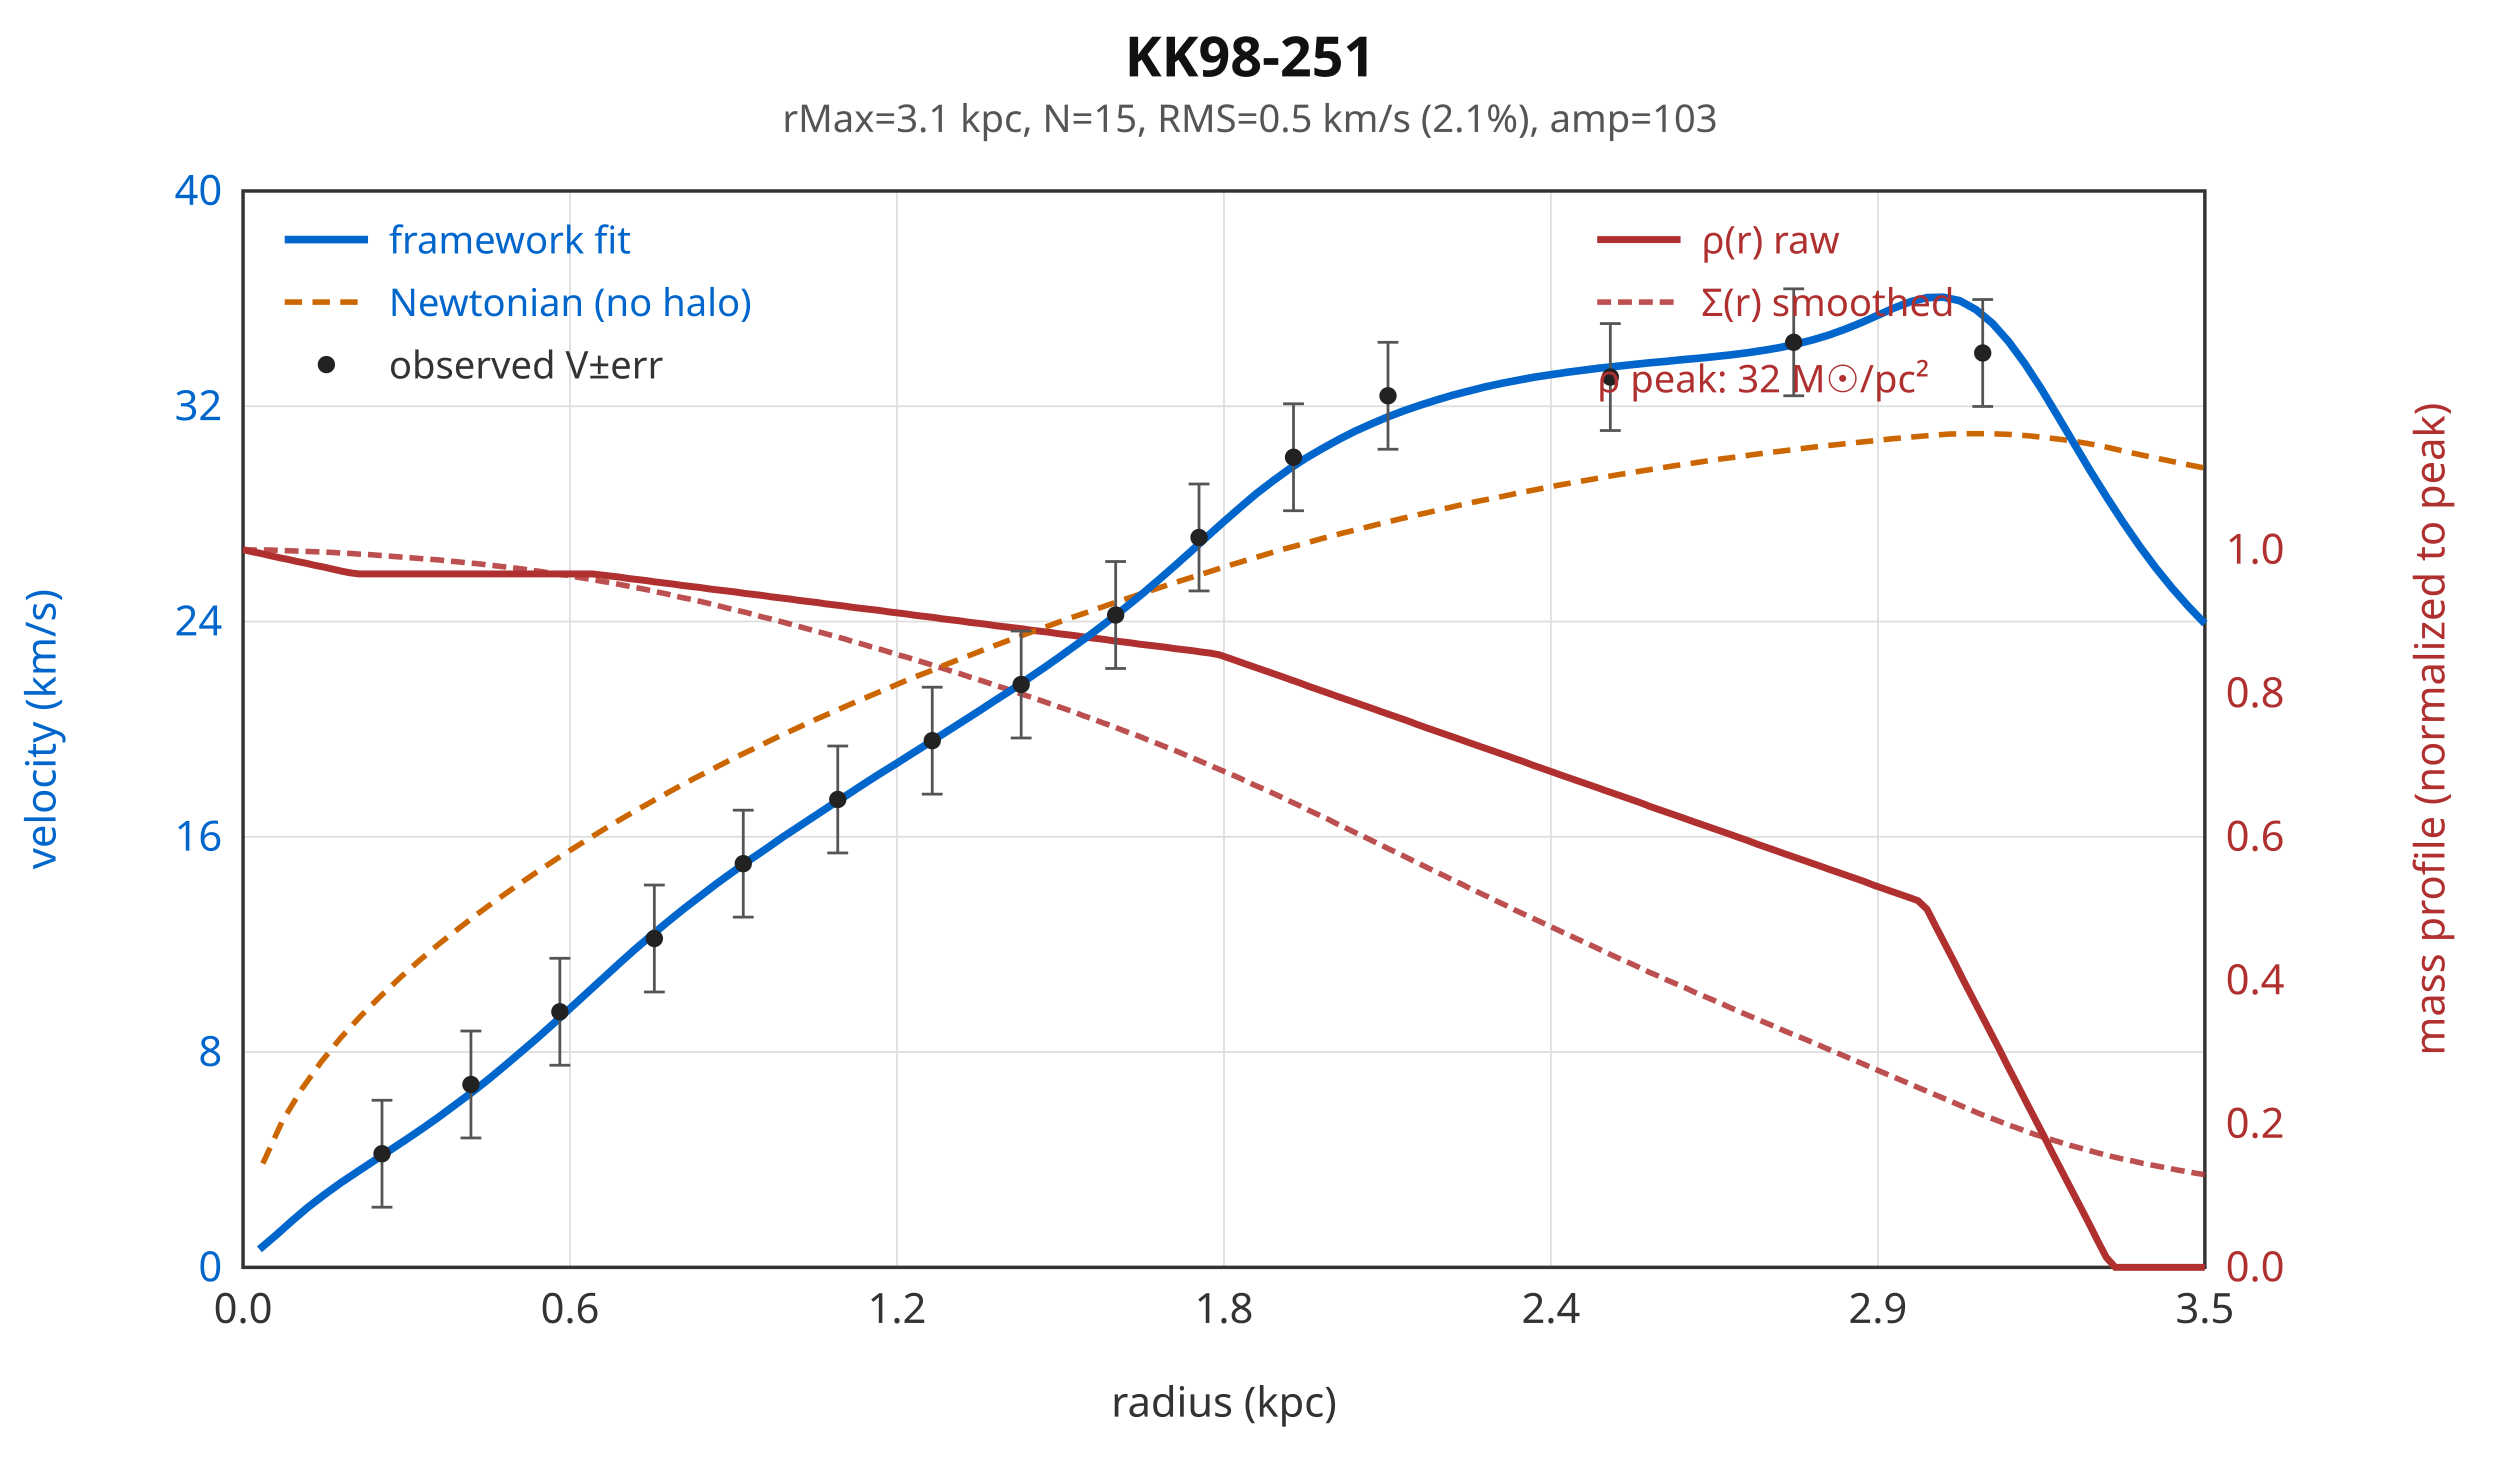
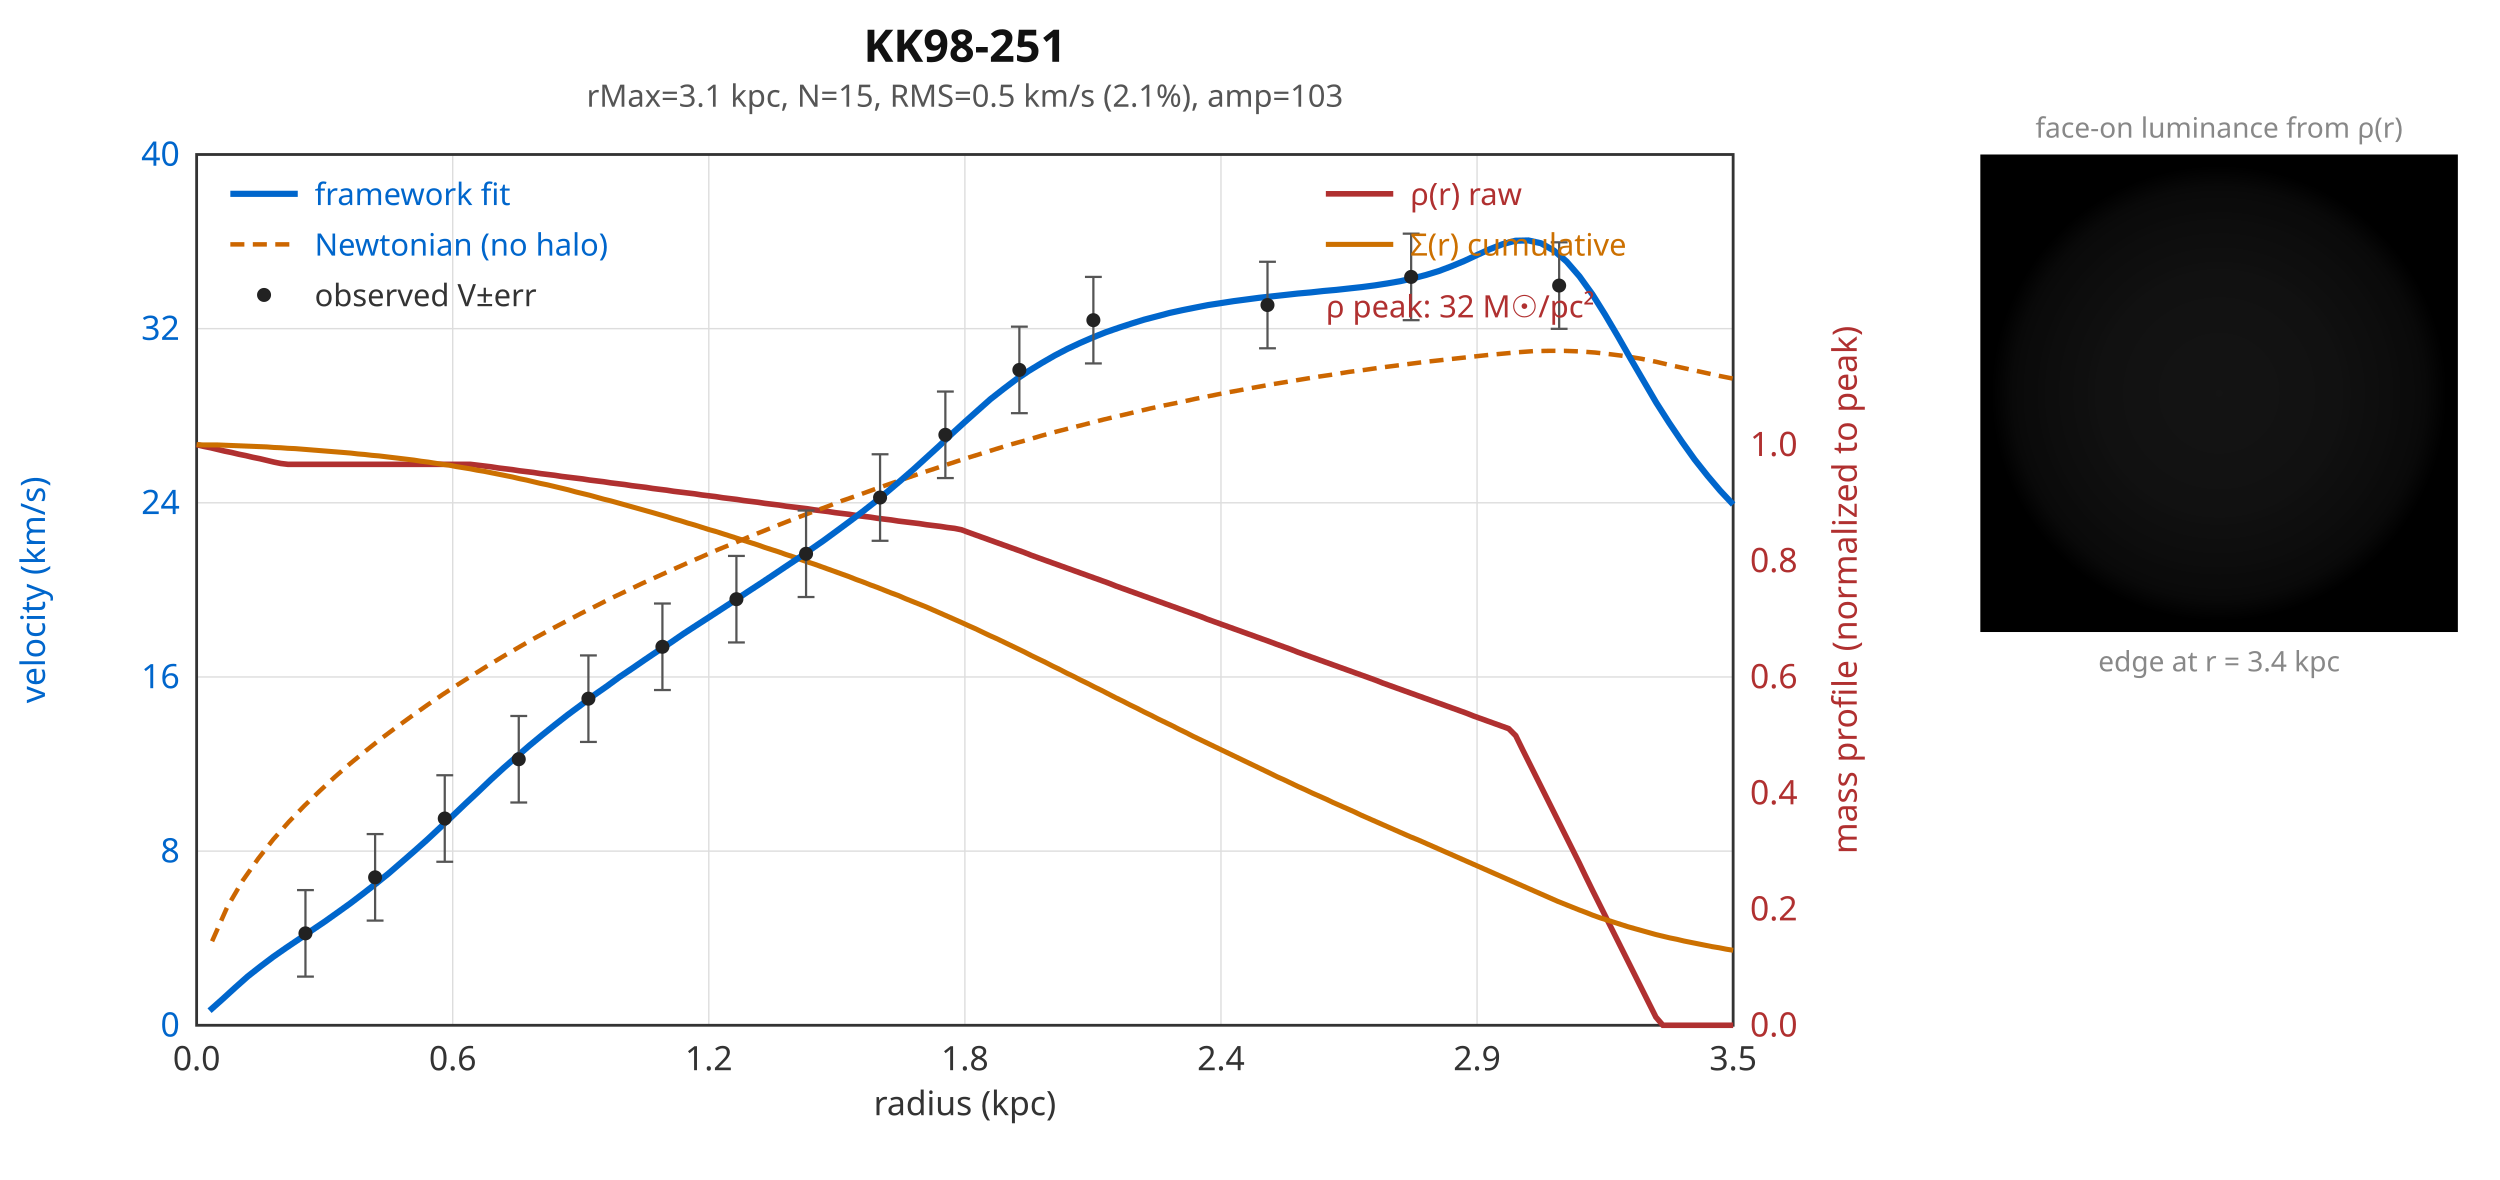
- <svg xmlns="http://www.w3.org/2000/svg" viewBox="0 0 720 420" width="720" height="420" font-family="sans-serif" font-size="12">
+ <svg xmlns="http://www.w3.org/2000/svg" viewBox="0 0 890 420" width="890" height="420" font-family="sans-serif" font-size="12">
  <style>
  .ax { stroke: #333; stroke-width: 1; fill: none; }
  .grid { stroke: #ddd; stroke-width: 0.5; fill: none; }
  .lbl { fill: #333; }
  .lbl-l { fill: #0066cc; }
  .lbl-r { fill: #b03030; }
+   .lbl-s { fill: #cc7000; }
  .obs { fill: #222; }
  .err { stroke: #555; stroke-width: 0.8; fill: none; }
  .fw { stroke: #0066cc; stroke-width: 2.2; fill: none; }
  .nt { stroke: #cc6600; stroke-width: 1.6; fill: none; stroke-dasharray: 5,3; }
  .rho { stroke: #b03030; stroke-width: 2.0; fill: none; }
-   .sig { stroke: #b03030; stroke-width: 1.6; fill: none; stroke-dasharray: 4,2; opacity: 0.85; }
+   .sig { stroke: #cc7000; stroke-width: 1.8; fill: none; }
  .title { fill: #111; font-size: 16px; font-weight: 600; }
  .subtitle { fill: #555; font-size: 11px; }
  .legend { font-size: 11px; }
+   .preview-bg { fill: #000; }
+   .preview-lbl { fill: #888; font-size: 10px; }
</style>
-   <text x="360.0" y="22" text-anchor="middle" class="title">KK98-251</text>
-   <text x="360.0" y="38" text-anchor="middle" class="subtitle">rMax=3.1 kpc, N=15, RMS=0.5 km/s (2.1%), amp=103</text>
-   <line x1="70" y1="365.0" x2="635" y2="365.0" class="grid" />
+   <text x="343.5" y="22" text-anchor="middle" class="title">KK98-251</text>
+   <text x="343.5" y="38" text-anchor="middle" class="subtitle">rMax=3.1 kpc, N=15, RMS=0.5 km/s (2.1%), amp=103</text>
+   <line x1="70" y1="365.0" x2="617" y2="365.0" class="grid" />
  <text x="64" y="369.0" text-anchor="end" class="lbl-l">0</text>
-   <line x1="70" y1="303.0" x2="635" y2="303.0" class="grid" />
+   <line x1="70" y1="303.0" x2="617" y2="303.0" class="grid" />
  <text x="64" y="307.0" text-anchor="end" class="lbl-l">8</text>
-   <line x1="70" y1="241.0" x2="635" y2="241.0" class="grid" />
+   <line x1="70" y1="241.0" x2="617" y2="241.0" class="grid" />
  <text x="64" y="245.0" text-anchor="end" class="lbl-l">16</text>
-   <line x1="70" y1="179.0" x2="635" y2="179.0" class="grid" />
+   <line x1="70" y1="179.0" x2="617" y2="179.0" class="grid" />
  <text x="64" y="183.0" text-anchor="end" class="lbl-l">24</text>
-   <line x1="70" y1="117" x2="635" y2="117" class="grid" />
+   <line x1="70" y1="117" x2="617" y2="117" class="grid" />
  <text x="64" y="121" text-anchor="end" class="lbl-l">32</text>
-   <line x1="70" y1="55.0" x2="635" y2="55.0" class="grid" />
+   <line x1="70" y1="55.0" x2="617" y2="55.0" class="grid" />
  <text x="64" y="59.0" text-anchor="end" class="lbl-l">40</text>
-   <text x="641" y="369.0" text-anchor="start" class="lbl-r">0.0</text>
-   <text x="641" y="327.667" text-anchor="start" class="lbl-r">0.2</text>
-   <text x="641" y="286.333" text-anchor="start" class="lbl-r">0.4</text>
-   <text x="641" y="245" text-anchor="start" class="lbl-r">0.6</text>
-   <text x="641" y="203.667" text-anchor="start" class="lbl-r">0.8</text>
-   <text x="641" y="162.333" text-anchor="start" class="lbl-r">1.0</text>
+   <text x="623" y="369.0" text-anchor="start" class="lbl-r">0.0</text>
+   <text x="623" y="327.667" text-anchor="start" class="lbl-r">0.2</text>
+   <text x="623" y="286.333" text-anchor="start" class="lbl-r">0.4</text>
+   <text x="623" y="245" text-anchor="start" class="lbl-r">0.6</text>
+   <text x="623" y="203.667" text-anchor="start" class="lbl-r">0.8</text>
+   <text x="623" y="162.333" text-anchor="start" class="lbl-r">1.0</text>
  <line x1="70.0" y1="55" x2="70.0" y2="365" class="grid" />
  <text x="70.0" y="381" text-anchor="middle" class="lbl">0.0</text>
-   <line x1="164.167" y1="55" x2="164.167" y2="365" class="grid" />
-   <text x="164.167" y="381" text-anchor="middle" class="lbl">0.6</text>
-   <line x1="258.333" y1="55" x2="258.333" y2="365" class="grid" />
-   <text x="258.333" y="381" text-anchor="middle" class="lbl">1.2</text>
-   <line x1="352.5" y1="55" x2="352.5" y2="365" class="grid" />
-   <text x="352.5" y="381" text-anchor="middle" class="lbl">1.8</text>
-   <line x1="446.667" y1="55" x2="446.667" y2="365" class="grid" />
-   <text x="446.667" y="381" text-anchor="middle" class="lbl">2.4</text>
-   <line x1="540.833" y1="55" x2="540.833" y2="365" class="grid" />
-   <text x="540.833" y="381" text-anchor="middle" class="lbl">2.9</text>
-   <line x1="635.0" y1="55" x2="635.0" y2="365" class="grid" />
-   <text x="635.0" y="381" text-anchor="middle" class="lbl">3.5</text>
-   <text x="352.5" y="408" text-anchor="middle" class="lbl">radius (kpc)</text>
+   <line x1="161.167" y1="55" x2="161.167" y2="365" class="grid" />
+   <text x="161.167" y="381" text-anchor="middle" class="lbl">0.6</text>
+   <line x1="252.333" y1="55" x2="252.333" y2="365" class="grid" />
+   <text x="252.333" y="381" text-anchor="middle" class="lbl">1.2</text>
+   <line x1="343.5" y1="55" x2="343.5" y2="365" class="grid" />
+   <text x="343.5" y="381" text-anchor="middle" class="lbl">1.8</text>
+   <line x1="434.667" y1="55" x2="434.667" y2="365" class="grid" />
+   <text x="434.667" y="381" text-anchor="middle" class="lbl">2.4</text>
+   <line x1="525.833" y1="55" x2="525.833" y2="365" class="grid" />
+   <text x="525.833" y="381" text-anchor="middle" class="lbl">2.9</text>
+   <line x1="617.0" y1="55" x2="617.0" y2="365" class="grid" />
+   <text x="617.0" y="381" text-anchor="middle" class="lbl">3.5</text>
+   <text x="343.5" y="397" text-anchor="middle" class="lbl">radius (kpc)</text>
  <text x="16" y="210.0" text-anchor="middle" class="lbl-l" transform="rotate(-90, 16, 210.0)">velocity (km/s)</text>
-   <text x="704" y="210.0" text-anchor="middle" class="lbl-r" transform="rotate(-90, 704, 210.0)">mass profile (normalized to peak)</text>
-   <rect x="70" y="55" width="565" height="310" class="ax" />
-   <path d="M 70.0,158.3 L 72.6,158.9 L 75.2,159.4 L 77.7,160.0 L 80.3,160.6 L 82.9,161.1 L 85.5,161.7 L 88.1,162.2 L 90.6,162.8 L 93.2,163.3 L 95.8,163.9 L 98.4,164.5 L 101.0,165.0 L 103.5,165.3 L 106.1,165.3 L 108.7,165.3 L 111.3,165.3 L 113.9,165.3 L 116.4,165.3 L 119.0,165.3 L 121.6,165.3 L 124.2,165.3 L 126.8,165.3 L 129.3,165.3 L 131.9,165.3 L 134.5,165.3 L 137.1,165.3 L 139.7,165.3 L 142.2,165.3 L 144.8,165.3 L 147.4,165.3 L 150.0,165.3 L 152.6,165.3 L 155.1,165.3 L 157.7,165.3 L 160.3,165.3 L 162.9,165.3 L 165.5,165.3 L 168.0,165.3 L 170.6,165.3 L 173.2,165.6 L 175.8,165.9 L 178.4,166.2 L 180.9,166.6 L 183.5,166.9 L 186.1,167.2 L 188.7,167.6 L 191.3,167.9 L 193.8,168.2 L 196.4,168.6 L 199.0,168.9 L 201.6,169.2 L 204.2,169.6 L 206.7,169.9 L 209.3,170.2 L 211.9,170.5 L 214.5,170.9 L 217.1,171.2 L 219.6,171.5 L 222.2,171.9 L 224.8,172.2 L 227.4,172.5 L 230.0,172.9 L 232.5,173.2 L 235.1,173.5 L 237.7,173.9 L 240.3,174.2 L 242.9,174.5 L 245.4,174.9 L 248.0,175.2 L 250.6,175.5 L 253.2,175.8 L 255.8,176.2 L 258.3,176.5 L 260.9,176.8 L 263.5,177.2 L 266.1,177.5 L 268.7,177.8 L 271.2,178.2 L 273.8,178.5 L 276.4,178.8 L 279.0,179.2 L 281.6,179.5 L 284.1,179.8 L 286.7,180.2 L 289.3,180.5 L 291.9,180.8 L 294.5,181.1 L 297.0,181.5 L 299.6,181.8 L 302.2,182.1 L 304.8,182.5 L 307.4,182.8 L 309.9,183.1 L 312.5,183.5 L 315.1,183.8 L 317.7,184.1 L 320.3,184.5 L 322.8,184.8 L 325.4,185.1 L 328.0,185.5 L 330.6,185.8 L 333.2,186.1 L 335.7,186.4 L 338.3,186.8 L 340.9,187.1 L 343.5,187.4 L 346.1,187.8 L 348.6,188.1 L 351.2,188.6 L 353.8,189.5 L 356.4,190.4 L 358.9,191.3 L 361.5,192.2 L 364.1,193.1 L 366.7,194.0 L 369.3,194.9 L 371.8,195.8 L 374.4,196.7 L 377.0,197.7 L 379.6,198.6 L 382.2,199.5 L 384.7,200.4 L 387.3,201.3 L 389.9,202.2 L 392.5,203.1 L 395.1,204.0 L 397.6,204.9 L 400.2,205.8 L 402.8,206.7 L 405.4,207.6 L 408.0,208.6 L 410.5,209.5 L 413.1,210.4 L 415.7,211.3 L 418.3,212.2 L 420.9,213.1 L 423.4,214.0 L 426.0,214.9 L 428.6,215.8 L 431.2,216.7 L 433.8,217.6 L 436.3,218.5 L 438.9,219.4 L 441.5,220.4 L 444.1,221.3 L 446.7,222.2 L 449.2,223.1 L 451.8,224.0 L 454.4,224.9 L 457.0,225.8 L 459.6,226.7 L 462.1,227.6 L 464.7,228.5 L 467.3,229.4 L 469.9,230.3 L 472.5,231.2 L 475.0,232.2 L 477.6,233.1 L 480.2,234.0 L 482.8,234.9 L 485.4,235.8 L 487.9,236.7 L 490.5,237.6 L 493.1,238.5 L 495.7,239.4 L 498.3,240.3 L 500.8,241.2 L 503.4,242.1 L 506.0,243.1 L 508.6,244.0 L 511.2,244.9 L 513.7,245.8 L 516.3,246.7 L 518.9,247.6 L 521.5,248.5 L 524.1,249.4 L 526.6,250.3 L 529.2,251.2 L 531.8,252.1 L 534.4,253.0 L 537.0,253.9 L 539.5,254.9 L 542.1,255.8 L 544.7,256.7 L 547.3,257.6 L 549.9,258.5 L 552.4,259.4 L 555.0,261.9 L 557.6,267.0 L 560.2,272.0 L 562.8,277.0 L 565.3,282.0 L 567.9,287.0 L 570.5,292.0 L 573.1,297.0 L 575.7,302.0 L 578.2,307.0 L 580.8,312.0 L 583.4,317.1 L 586.0,322.1 L 588.6,327.1 L 591.1,332.1 L 593.7,337.1 L 596.3,342.1 L 598.9,347.1 L 601.5,352.1 L 604.0,357.1 L 606.6,362.1 L 609.2,365.0 L 611.8,365.0 L 614.4,365.0 L 616.9,365.0 L 619.5,365.0 L 622.1,365.0 L 624.7,365.0 L 627.3,365.0 L 629.8,365.0 L 632.4,365.0 L 635.0,365.0" class="rho" />
-   <path d="M 70.0,158.3 L 72.6,158.4 L 75.2,158.4 L 77.7,158.4 L 80.3,158.5 L 82.9,158.6 L 85.5,158.7 L 88.1,158.8 L 90.6,158.9 L 93.2,159.0 L 95.8,159.1 L 98.4,159.3 L 101.0,159.4 L 103.5,159.6 L 106.1,159.7 L 108.7,159.9 L 111.3,160.1 L 113.9,160.3 L 116.4,160.5 L 119.0,160.7 L 121.6,160.9 L 124.2,161.1 L 126.8,161.3 L 129.3,161.6 L 131.9,161.8 L 134.5,162.1 L 137.1,162.3 L 139.7,162.6 L 142.2,162.9 L 144.8,163.2 L 147.4,163.5 L 150.0,163.8 L 152.6,164.2 L 155.1,164.5 L 157.7,164.9 L 160.3,165.3 L 162.9,165.6 L 165.5,166.1 L 168.0,166.5 L 170.6,166.9 L 173.2,167.4 L 175.8,167.8 L 178.4,168.3 L 180.9,168.8 L 183.5,169.3 L 186.1,169.8 L 188.7,170.4 L 191.3,170.9 L 193.8,171.5 L 196.4,172.1 L 199.0,172.6 L 201.6,173.2 L 204.2,173.8 L 206.7,174.4 L 209.3,175.1 L 211.9,175.7 L 214.5,176.3 L 217.1,177.0 L 219.6,177.7 L 222.2,178.3 L 224.8,179.0 L 227.4,179.7 L 230.0,180.4 L 232.5,181.1 L 235.1,181.8 L 237.7,182.5 L 240.3,183.2 L 242.9,183.9 L 245.4,184.7 L 248.0,185.4 L 250.6,186.2 L 253.2,186.9 L 255.8,187.7 L 258.3,188.5 L 260.9,189.2 L 263.5,190.0 L 266.1,190.8 L 268.7,191.6 L 271.2,192.4 L 273.8,193.2 L 276.4,194.0 L 279.0,194.9 L 281.6,195.7 L 284.1,196.5 L 286.7,197.4 L 289.3,198.2 L 291.9,199.1 L 294.5,200.0 L 297.0,200.8 L 299.6,201.7 L 302.2,202.6 L 304.8,203.5 L 307.4,204.4 L 309.9,205.3 L 312.5,206.3 L 315.1,207.2 L 317.7,208.2 L 320.3,209.1 L 322.8,210.1 L 325.4,211.1 L 328.0,212.0 L 330.6,213.1 L 333.2,214.1 L 335.7,215.1 L 338.3,216.1 L 340.9,217.2 L 343.5,218.3 L 346.1,219.4 L 348.6,220.5 L 351.2,221.6 L 353.8,222.7 L 356.4,223.8 L 358.9,225.0 L 361.5,226.2 L 364.1,227.3 L 366.7,228.5 L 369.3,229.7 L 371.8,230.9 L 374.4,232.1 L 377.0,233.4 L 379.6,234.6 L 382.2,235.8 L 384.7,237.1 L 387.3,238.3 L 389.9,239.6 L 392.5,240.8 L 395.1,242.1 L 397.6,243.3 L 400.2,244.6 L 402.8,245.8 L 405.4,247.1 L 408.0,248.4 L 410.5,249.6 L 413.1,250.9 L 415.7,252.1 L 418.3,253.4 L 420.9,254.6 L 423.4,255.9 L 426.0,257.1 L 428.6,258.3 L 431.2,259.6 L 433.8,260.8 L 436.3,262.1 L 438.9,263.3 L 441.5,264.5 L 444.1,265.7 L 446.7,266.9 L 449.2,268.1 L 451.8,269.3 L 454.4,270.5 L 457.0,271.7 L 459.6,272.9 L 462.1,274.1 L 464.7,275.3 L 467.3,276.5 L 469.9,277.6 L 472.5,278.8 L 475.0,280.0 L 477.6,281.1 L 480.2,282.3 L 482.8,283.4 L 485.4,284.5 L 487.9,285.7 L 490.5,286.8 L 493.1,287.9 L 495.7,289.0 L 498.3,290.2 L 500.8,291.3 L 503.4,292.4 L 506.0,293.5 L 508.6,294.6 L 511.2,295.7 L 513.7,296.8 L 516.3,297.9 L 518.9,298.9 L 521.5,300.0 L 524.1,301.1 L 526.6,302.2 L 529.2,303.3 L 531.8,304.4 L 534.4,305.5 L 537.0,306.6 L 539.5,307.7 L 542.1,308.8 L 544.7,309.9 L 547.3,311.0 L 549.9,312.1 L 552.4,313.2 L 555.0,314.3 L 557.6,315.4 L 560.2,316.5 L 562.8,317.6 L 565.3,318.7 L 567.9,319.8 L 570.5,320.9 L 573.1,321.9 L 575.7,322.9 L 578.2,323.9 L 580.8,324.8 L 583.4,325.8 L 586.0,326.7 L 588.6,327.5 L 591.1,328.3 L 593.7,329.1 L 596.3,329.9 L 598.9,330.6 L 601.5,331.3 L 604.0,332.0 L 606.6,332.7 L 609.2,333.3 L 611.8,333.9 L 614.4,334.4 L 616.9,335.0 L 619.5,335.5 L 622.1,336.0 L 624.7,336.5 L 627.3,337.0 L 629.8,337.4 L 632.4,337.9 L 635.0,338.3" class="sig" />
-   <path d="M 75.7,335.1 L 81.3,322.9 L 87.0,313.5 L 92.6,305.7 L 98.2,298.8 L 103.9,292.6 L 109.6,286.9 L 115.2,281.6 L 120.8,276.6 L 126.5,271.8 L 132.2,267.3 L 137.8,263.0 L 143.4,258.9 L 149.1,254.9 L 154.8,251.0 L 160.4,247.3 L 166.1,243.7 L 171.7,240.2 L 177.3,236.8 L 183.0,233.5 L 188.7,230.3 L 194.3,227.2 L 199.9,224.2 L 205.6,221.3 L 211.2,218.4 L 216.9,215.7 L 222.6,212.9 L 228.2,210.3 L 233.8,207.7 L 239.5,205.2 L 245.2,202.7 L 250.8,200.3 L 256.5,197.9 L 262.1,195.5 L 267.8,193.3 L 273.4,191.0 L 279.1,188.8 L 284.7,186.6 L 290.3,184.5 L 296.0,182.4 L 301.6,180.4 L 307.3,178.3 L 312.9,176.4 L 318.6,174.4 L 324.2,172.5 L 329.9,170.6 L 335.6,168.7 L 341.2,166.9 L 346.9,165.1 L 352.5,163.3 L 358.1,161.6 L 363.8,159.9 L 369.4,158.2 L 375.1,156.7 L 380.7,155.1 L 386.4,153.6 L 392.0,152.2 L 397.7,150.8 L 403.4,149.4 L 409.0,148.1 L 414.7,146.8 L 420.3,145.5 L 425.9,144.3 L 431.6,143.2 L 437.2,142.0 L 442.9,140.9 L 448.5,139.8 L 454.2,138.8 L 459.8,137.8 L 465.5,136.8 L 471.1,135.9 L 476.8,135.0 L 482.4,134.1 L 488.1,133.3 L 493.8,132.4 L 499.4,131.7 L 505.1,130.9 L 510.7,130.2 L 516.4,129.5 L 522.0,128.8 L 527.6,128.2 L 533.3,127.6 L 539.0,127.0 L 544.6,126.4 L 550.2,125.9 L 555.9,125.4 L 561.5,125.0 L 567.2,124.9 L 572.9,124.9 L 578.5,125.1 L 584.1,125.5 L 589.8,126.1 L 595.5,126.8 L 601.1,127.7 L 606.8,128.8 L 612.4,130.1 L 618.0,131.3 L 623.7,132.5 L 629.4,133.7 L 635.0,134.8" class="nt" />
-   <path d="M 74.7,359.8 L 79.4,355.8 L 84.1,351.6 L 88.8,347.6 L 93.5,344.0 L 98.2,340.6 L 103.0,337.4 L 107.7,334.3 L 112.4,331.2 L 117.1,328.1 L 121.8,324.9 L 126.5,321.6 L 131.2,318.1 L 135.9,314.6 L 140.6,310.9 L 145.3,307.0 L 150.0,303.0 L 154.8,298.9 L 159.5,294.7 L 164.2,290.4 L 168.9,286.1 L 173.6,281.8 L 178.3,277.5 L 183.0,273.3 L 187.7,269.3 L 192.4,265.4 L 197.1,261.6 L 201.8,258.0 L 206.5,254.4 L 211.2,251.0 L 216.0,247.6 L 220.7,244.4 L 225.4,241.1 L 230.1,238.0 L 234.8,234.9 L 239.5,231.8 L 244.2,228.8 L 248.9,225.7 L 253.6,222.7 L 258.3,219.8 L 263.0,216.8 L 267.8,213.8 L 272.5,210.8 L 277.2,207.8 L 281.9,204.8 L 286.6,201.7 L 291.3,198.7 L 296.0,195.5 L 300.7,192.3 L 305.4,189.0 L 310.1,185.6 L 314.8,182.2 L 319.5,178.6 L 324.2,174.9 L 329.0,171.0 L 333.7,167.0 L 338.4,162.9 L 343.1,158.7 L 347.8,154.4 L 352.5,150.2 L 357.2,146.1 L 361.9,142.1 L 366.6,138.5 L 371.3,135.1 L 376.0,132.0 L 380.8,129.2 L 385.5,126.6 L 390.2,124.2 L 394.9,122.1 L 399.6,120.1 L 404.3,118.3 L 409.0,116.7 L 413.7,115.2 L 418.4,113.8 L 423.1,112.6 L 427.8,111.4 L 432.5,110.4 L 437.2,109.5 L 442.0,108.6 L 446.7,107.9 L 451.4,107.2 L 456.1,106.6 L 460.8,106.0 L 465.5,105.5 L 470.2,105.0 L 474.9,104.5 L 479.6,104.1 L 484.3,103.6 L 489.0,103.2 L 493.8,102.7 L 498.5,102.2 L 503.2,101.6 L 507.9,100.9 L 512.6,100.1 L 517.3,99.1 L 522.0,97.9 L 526.7,96.5 L 531.4,94.8 L 536.1,92.9 L 540.8,90.8 L 545.5,88.7 L 550.2,86.9 L 555.0,85.7 L 559.7,85.6 L 564.4,86.6 L 569.1,89.2 L 573.8,93.1 L 578.5,98.4 L 583.2,104.8 L 587.9,112.0 L 592.6,119.8 L 597.3,127.7 L 602.0,135.6 L 606.8,143.3 L 611.5,150.5 L 616.2,157.3 L 620.9,163.6 L 625.6,169.4 L 630.3,174.7 L 635.0,179.6" class="fw" />
-   <line x1="110.018" y1="316.875" x2="110.018" y2="347.675" class="err" />
-   <line x1="107.018" y1="316.875" x2="113.018" y2="316.875" class="err" />
-   <line x1="107.018" y1="347.675" x2="113.018" y2="347.675" class="err" />
-   <circle cx="110.018" cy="332.275" r="2.5" class="obs" />
-   <line x1="135.629" y1="296.932" x2="135.629" y2="327.732" class="err" />
-   <line x1="132.629" y1="296.932" x2="138.629" y2="296.932" class="err" />
-   <line x1="132.629" y1="327.732" x2="138.629" y2="327.732" class="err" />
-   <circle cx="135.629" cy="312.332" r="2.5" class="obs" />
-   <line x1="161.24" y1="275.989" x2="161.24" y2="306.788" class="err" />
-   <line x1="158.24" y1="275.989" x2="164.24" y2="275.989" class="err" />
-   <line x1="158.24" y1="306.788" x2="164.24" y2="306.788" class="err" />
-   <circle cx="161.24" cy="291.388" r="2.5" class="obs" />
-   <line x1="188.452" y1="254.891" x2="188.452" y2="285.691" class="err" />
-   <line x1="185.452" y1="254.891" x2="191.452" y2="254.891" class="err" />
-   <line x1="185.452" y1="285.691" x2="191.452" y2="285.691" class="err" />
-   <circle cx="188.452" cy="270.291" r="2.5" class="obs" />
-   <line x1="214.063" y1="233.331" x2="214.063" y2="264.131" class="err" />
-   <line x1="211.063" y1="233.331" x2="217.063" y2="233.331" class="err" />
-   <line x1="211.063" y1="264.131" x2="217.063" y2="264.131" class="err" />
-   <circle cx="214.063" cy="248.731" r="2.5" class="obs" />
-   <line x1="241.275" y1="214.851" x2="241.275" y2="245.651" class="err" />
-   <line x1="238.275" y1="214.851" x2="244.275" y2="214.851" class="err" />
-   <line x1="238.275" y1="245.651" x2="244.275" y2="245.651" class="err" />
-   <circle cx="241.275" cy="230.251" r="2.5" class="obs" />
-   <line x1="268.487" y1="197.911" x2="268.487" y2="228.711" class="err" />
-   <line x1="265.487" y1="197.911" x2="271.487" y2="197.911" class="err" />
-   <line x1="265.487" y1="228.711" x2="271.487" y2="228.711" class="err" />
-   <circle cx="268.487" cy="213.311" r="2.5" class="obs" />
-   <line x1="294.098" y1="181.741" x2="294.098" y2="212.541" class="err" />
-   <line x1="291.098" y1="181.741" x2="297.098" y2="181.741" class="err" />
-   <line x1="291.098" y1="212.541" x2="297.098" y2="212.541" class="err" />
-   <circle cx="294.098" cy="197.141" r="2.5" class="obs" />
-   <line x1="321.31" y1="161.721" x2="321.31" y2="192.521" class="err" />
-   <line x1="318.31" y1="161.721" x2="324.31" y2="161.721" class="err" />
-   <line x1="318.31" y1="192.521" x2="324.31" y2="192.521" class="err" />
-   <circle cx="321.31" cy="177.121" r="2.5" class="obs" />
-   <line x1="345.321" y1="139.391" x2="345.321" y2="170.191" class="err" />
-   <line x1="342.321" y1="139.391" x2="348.321" y2="139.391" class="err" />
-   <line x1="342.321" y1="170.191" x2="348.321" y2="170.191" class="err" />
-   <circle cx="345.321" cy="154.791" r="2.5" class="obs" />
-   <line x1="372.533" y1="116.292" x2="372.533" y2="147.091" class="err" />
-   <line x1="369.533" y1="116.292" x2="375.533" y2="116.292" class="err" />
-   <line x1="369.533" y1="147.091" x2="375.533" y2="147.091" class="err" />
-   <circle cx="372.533" cy="131.692" r="2.5" class="obs" />
-   <line x1="399.745" y1="98.582" x2="399.745" y2="129.382" class="err" />
-   <line x1="396.745" y1="98.582" x2="402.745" y2="98.582" class="err" />
-   <line x1="396.745" y1="129.382" x2="402.745" y2="129.382" class="err" />
-   <circle cx="399.745" cy="113.982" r="2.5" class="obs" />
-   <line x1="463.773" y1="93.192" x2="463.773" y2="123.992" class="err" />
-   <line x1="460.773" y1="93.192" x2="466.773" y2="93.192" class="err" />
-   <line x1="460.773" y1="123.992" x2="466.773" y2="123.992" class="err" />
-   <circle cx="463.773" cy="108.592" r="2.5" class="obs" />
-   <line x1="516.596" y1="83.182" x2="516.596" y2="113.982" class="err" />
-   <line x1="513.596" y1="83.182" x2="519.596" y2="83.182" class="err" />
-   <line x1="513.596" y1="113.982" x2="519.596" y2="113.982" class="err" />
-   <circle cx="516.596" cy="98.582" r="2.5" class="obs" />
-   <line x1="571.02" y1="86.262" x2="571.02" y2="117.062" class="err" />
-   <line x1="568.02" y1="86.262" x2="574.02" y2="86.262" class="err" />
-   <line x1="568.02" y1="117.062" x2="574.02" y2="117.062" class="err" />
-   <circle cx="571.02" cy="101.662" r="2.5" class="obs" />
+   <text x="661" y="210.0" text-anchor="middle" class="lbl-r" transform="rotate(-90, 661, 210.0)">mass profile (normalized to peak)</text>
+   <rect x="70" y="55" width="547" height="310" class="ax" />
+   <path d="M 70.0,158.3 L 72.5,158.9 L 75.0,159.4 L 77.5,160.0 L 80.0,160.6 L 82.5,161.1 L 85.0,161.7 L 87.5,162.2 L 90.0,162.8 L 92.5,163.3 L 95.0,163.9 L 97.5,164.5 L 100.0,165.0 L 102.5,165.3 L 105.0,165.3 L 107.5,165.3 L 110.0,165.3 L 112.5,165.3 L 115.0,165.3 L 117.5,165.3 L 120.0,165.3 L 122.5,165.3 L 124.9,165.3 L 127.4,165.3 L 129.9,165.3 L 132.4,165.3 L 134.9,165.3 L 137.4,165.3 L 139.9,165.3 L 142.4,165.3 L 144.9,165.3 L 147.4,165.3 L 149.9,165.3 L 152.4,165.3 L 154.9,165.3 L 157.4,165.3 L 159.9,165.3 L 162.4,165.3 L 164.9,165.3 L 167.4,165.3 L 169.9,165.6 L 172.4,165.9 L 174.9,166.2 L 177.4,166.6 L 179.9,166.9 L 182.4,167.2 L 184.9,167.6 L 187.4,167.9 L 189.9,168.2 L 192.4,168.6 L 194.9,168.9 L 197.4,169.2 L 199.9,169.6 L 202.4,169.9 L 204.9,170.2 L 207.4,170.5 L 209.9,170.9 L 212.4,171.2 L 214.9,171.5 L 217.4,171.9 L 219.9,172.2 L 222.4,172.5 L 224.9,172.9 L 227.4,173.2 L 229.9,173.5 L 232.4,173.9 L 234.8,174.2 L 237.3,174.5 L 239.8,174.9 L 242.3,175.2 L 244.8,175.5 L 247.3,175.8 L 249.8,176.2 L 252.3,176.5 L 254.8,176.8 L 257.3,177.2 L 259.8,177.5 L 262.3,177.8 L 264.8,178.2 L 267.3,178.5 L 269.8,178.8 L 272.3,179.2 L 274.8,179.5 L 277.3,179.8 L 279.8,180.2 L 282.3,180.5 L 284.8,180.8 L 287.3,181.1 L 289.8,181.5 L 292.3,181.8 L 294.8,182.1 L 297.3,182.5 L 299.8,182.8 L 302.3,183.1 L 304.8,183.5 L 307.3,183.8 L 309.8,184.1 L 312.3,184.5 L 314.8,184.8 L 317.3,185.1 L 319.8,185.5 L 322.3,185.8 L 324.8,186.1 L 327.3,186.4 L 329.8,186.8 L 332.3,187.1 L 334.8,187.4 L 337.3,187.8 L 339.8,188.1 L 342.3,188.6 L 344.7,189.5 L 347.2,190.4 L 349.7,191.3 L 352.2,192.2 L 354.7,193.1 L 357.2,194.0 L 359.7,194.9 L 362.2,195.8 L 364.7,196.7 L 367.2,197.7 L 369.7,198.6 L 372.2,199.5 L 374.7,200.4 L 377.2,201.3 L 379.7,202.2 L 382.2,203.1 L 384.7,204.0 L 387.2,204.9 L 389.7,205.8 L 392.2,206.7 L 394.7,207.6 L 397.2,208.6 L 399.7,209.5 L 402.2,210.4 L 404.7,211.3 L 407.2,212.2 L 409.7,213.1 L 412.2,214.0 L 414.7,214.9 L 417.2,215.8 L 419.7,216.7 L 422.2,217.6 L 424.7,218.5 L 427.2,219.4 L 429.7,220.4 L 432.2,221.3 L 434.7,222.2 L 437.2,223.1 L 439.7,224.0 L 442.2,224.9 L 444.7,225.8 L 447.2,226.7 L 449.7,227.6 L 452.2,228.5 L 454.6,229.4 L 457.1,230.3 L 459.6,231.2 L 462.1,232.2 L 464.6,233.1 L 467.1,234.0 L 469.6,234.9 L 472.1,235.8 L 474.6,236.7 L 477.1,237.6 L 479.6,238.5 L 482.1,239.4 L 484.6,240.3 L 487.1,241.2 L 489.6,242.1 L 492.1,243.1 L 494.6,244.0 L 497.1,244.9 L 499.6,245.8 L 502.1,246.7 L 504.6,247.6 L 507.1,248.5 L 509.6,249.4 L 512.1,250.3 L 514.6,251.2 L 517.1,252.1 L 519.6,253.0 L 522.1,253.9 L 524.6,254.9 L 527.1,255.8 L 529.6,256.7 L 532.1,257.6 L 534.6,258.5 L 537.1,259.4 L 539.6,261.9 L 542.1,267.0 L 544.6,272.0 L 547.1,277.0 L 549.6,282.0 L 552.1,287.0 L 554.6,292.0 L 557.1,297.0 L 559.6,302.0 L 562.1,307.0 L 564.5,312.0 L 567.0,317.1 L 569.5,322.1 L 572.0,327.1 L 574.5,332.1 L 577.0,337.1 L 579.5,342.1 L 582.0,347.1 L 584.5,352.1 L 587.0,357.1 L 589.5,362.1 L 592.0,365.0 L 594.5,365.0 L 597.0,365.0 L 599.5,365.0 L 602.0,365.0 L 604.5,365.0 L 607.0,365.0 L 609.5,365.0 L 612.0,365.0 L 614.5,365.0 L 617.0,365.0" class="rho" />
+   <path d="M 70.0,158.3 L 72.5,158.4 L 75.0,158.4 L 77.5,158.4 L 80.0,158.5 L 82.5,158.6 L 85.0,158.7 L 87.5,158.8 L 90.0,158.9 L 92.5,159.0 L 95.0,159.1 L 97.5,159.3 L 100.0,159.4 L 102.5,159.6 L 105.0,159.7 L 107.5,159.9 L 110.0,160.1 L 112.5,160.3 L 115.0,160.5 L 117.5,160.7 L 120.0,160.9 L 122.5,161.1 L 124.9,161.3 L 127.4,161.6 L 129.9,161.8 L 132.4,162.1 L 134.9,162.3 L 137.4,162.6 L 139.9,162.9 L 142.4,163.2 L 144.9,163.5 L 147.4,163.8 L 149.9,164.2 L 152.4,164.5 L 154.9,164.9 L 157.4,165.3 L 159.9,165.6 L 162.4,166.1 L 164.9,166.5 L 167.4,166.9 L 169.9,167.4 L 172.4,167.8 L 174.9,168.3 L 177.4,168.8 L 179.9,169.3 L 182.4,169.8 L 184.9,170.4 L 187.4,170.9 L 189.9,171.5 L 192.4,172.1 L 194.9,172.6 L 197.4,173.2 L 199.9,173.8 L 202.4,174.4 L 204.9,175.1 L 207.4,175.7 L 209.9,176.3 L 212.4,177.0 L 214.9,177.7 L 217.4,178.3 L 219.9,179.0 L 222.4,179.7 L 224.9,180.4 L 227.4,181.1 L 229.9,181.8 L 232.4,182.5 L 234.8,183.2 L 237.3,183.9 L 239.8,184.7 L 242.3,185.4 L 244.8,186.2 L 247.3,186.9 L 249.8,187.7 L 252.3,188.5 L 254.8,189.2 L 257.3,190.0 L 259.8,190.8 L 262.3,191.6 L 264.8,192.4 L 267.3,193.2 L 269.8,194.0 L 272.3,194.9 L 274.8,195.7 L 277.3,196.5 L 279.8,197.4 L 282.3,198.2 L 284.8,199.1 L 287.3,200.0 L 289.8,200.8 L 292.3,201.7 L 294.8,202.6 L 297.3,203.5 L 299.8,204.4 L 302.3,205.3 L 304.8,206.3 L 307.3,207.2 L 309.8,208.2 L 312.3,209.1 L 314.8,210.1 L 317.3,211.1 L 319.8,212.0 L 322.3,213.1 L 324.8,214.1 L 327.3,215.1 L 329.8,216.1 L 332.3,217.2 L 334.8,218.3 L 337.3,219.4 L 339.8,220.5 L 342.3,221.6 L 344.7,222.7 L 347.2,223.8 L 349.7,225.0 L 352.2,226.2 L 354.7,227.3 L 357.2,228.5 L 359.7,229.7 L 362.2,230.9 L 364.7,232.1 L 367.2,233.4 L 369.7,234.6 L 372.2,235.8 L 374.7,237.1 L 377.2,238.3 L 379.7,239.6 L 382.2,240.8 L 384.7,242.1 L 387.2,243.3 L 389.7,244.6 L 392.2,245.8 L 394.7,247.1 L 397.2,248.4 L 399.7,249.6 L 402.2,250.9 L 404.7,252.1 L 407.2,253.4 L 409.7,254.6 L 412.2,255.9 L 414.7,257.1 L 417.2,258.3 L 419.7,259.6 L 422.2,260.8 L 424.7,262.1 L 427.2,263.3 L 429.7,264.5 L 432.2,265.7 L 434.7,266.9 L 437.2,268.1 L 439.7,269.3 L 442.2,270.5 L 444.7,271.7 L 447.2,272.9 L 449.7,274.1 L 452.2,275.3 L 454.6,276.5 L 457.1,277.6 L 459.6,278.8 L 462.1,280.0 L 464.6,281.1 L 467.1,282.3 L 469.6,283.4 L 472.1,284.5 L 474.6,285.7 L 477.1,286.8 L 479.6,287.9 L 482.1,289.0 L 484.6,290.2 L 487.1,291.3 L 489.6,292.4 L 492.1,293.5 L 494.6,294.6 L 497.1,295.7 L 499.6,296.8 L 502.1,297.9 L 504.6,298.9 L 507.1,300.0 L 509.6,301.1 L 512.1,302.2 L 514.6,303.3 L 517.1,304.4 L 519.6,305.5 L 522.1,306.6 L 524.6,307.7 L 527.1,308.8 L 529.6,309.9 L 532.1,311.0 L 534.6,312.1 L 537.1,313.2 L 539.6,314.3 L 542.1,315.4 L 544.6,316.5 L 547.1,317.6 L 549.6,318.7 L 552.1,319.8 L 554.6,320.9 L 557.1,321.9 L 559.6,322.9 L 562.1,323.9 L 564.5,324.8 L 567.0,325.8 L 569.5,326.7 L 572.0,327.5 L 574.5,328.3 L 577.0,329.1 L 579.5,329.9 L 582.0,330.6 L 584.5,331.3 L 587.0,332.0 L 589.5,332.7 L 592.0,333.3 L 594.5,333.9 L 597.0,334.4 L 599.5,335.0 L 602.0,335.5 L 604.5,336.0 L 607.0,336.5 L 609.5,337.0 L 612.0,337.4 L 614.5,337.9 L 617.0,338.3" class="sig" />
+   <path d="M 75.5,335.1 L 80.9,322.9 L 86.4,313.5 L 91.9,305.7 L 97.3,298.8 L 102.8,292.6 L 108.3,286.9 L 113.8,281.6 L 119.2,276.6 L 124.7,271.8 L 130.2,267.3 L 135.6,263.0 L 141.1,258.9 L 146.6,254.9 L 152.1,251.0 L 157.5,247.3 L 163.0,243.7 L 168.5,240.2 L 173.9,236.8 L 179.4,233.5 L 184.9,230.3 L 190.3,227.2 L 195.8,224.2 L 201.3,221.3 L 206.8,218.4 L 212.2,215.7 L 217.7,212.9 L 223.2,210.3 L 228.6,207.7 L 234.1,205.2 L 239.6,202.7 L 245.0,200.3 L 250.5,197.9 L 256.0,195.5 L 261.5,193.3 L 266.9,191.0 L 272.4,188.8 L 277.9,186.6 L 283.3,184.5 L 288.8,182.4 L 294.3,180.4 L 299.7,178.3 L 305.2,176.4 L 310.7,174.4 L 316.1,172.5 L 321.6,170.6 L 327.1,168.7 L 332.6,166.9 L 338.0,165.1 L 343.5,163.3 L 349.0,161.6 L 354.4,159.9 L 359.9,158.2 L 365.4,156.7 L 370.8,155.1 L 376.3,153.6 L 381.8,152.2 L 387.3,150.8 L 392.7,149.4 L 398.2,148.1 L 403.7,146.8 L 409.1,145.5 L 414.6,144.3 L 420.1,143.2 L 425.5,142.0 L 431.0,140.9 L 436.5,139.8 L 442.0,138.8 L 447.4,137.8 L 452.9,136.8 L 458.4,135.9 L 463.8,135.0 L 469.3,134.1 L 474.8,133.3 L 480.2,132.4 L 485.7,131.7 L 491.2,130.9 L 496.7,130.2 L 502.1,129.5 L 507.6,128.8 L 513.1,128.2 L 518.5,127.6 L 524.0,127.0 L 529.5,126.4 L 535.0,125.9 L 540.4,125.4 L 545.9,125.0 L 551.4,124.9 L 556.8,124.9 L 562.3,125.1 L 567.8,125.5 L 573.2,126.1 L 578.7,126.8 L 584.2,127.7 L 589.6,128.8 L 595.1,130.1 L 600.6,131.3 L 606.1,132.5 L 611.5,133.7 L 617.0,134.8" class="nt" />
+   <path d="M 74.6,359.8 L 79.1,355.8 L 83.7,351.6 L 88.2,347.6 L 92.8,344.0 L 97.3,340.6 L 101.9,337.4 L 106.5,334.3 L 111.0,331.2 L 115.6,328.1 L 120.1,324.9 L 124.7,321.6 L 129.3,318.1 L 133.8,314.6 L 138.4,310.9 L 142.9,307.0 L 147.5,303.0 L 152.1,298.9 L 156.6,294.7 L 161.2,290.4 L 165.7,286.1 L 170.3,281.8 L 174.8,277.5 L 179.4,273.3 L 184.0,269.3 L 188.5,265.4 L 193.1,261.6 L 197.6,258.0 L 202.2,254.4 L 206.8,251.0 L 211.3,247.6 L 215.9,244.4 L 220.4,241.1 L 225.0,238.0 L 229.5,234.9 L 234.1,231.8 L 238.7,228.8 L 243.2,225.7 L 247.8,222.7 L 252.3,219.8 L 256.9,216.8 L 261.5,213.8 L 266.0,210.8 L 270.6,207.8 L 275.1,204.8 L 279.7,201.7 L 284.2,198.7 L 288.8,195.5 L 293.4,192.3 L 297.9,189.0 L 302.5,185.6 L 307.0,182.2 L 311.6,178.6 L 316.1,174.9 L 320.7,171.0 L 325.3,167.0 L 329.8,162.9 L 334.4,158.7 L 338.9,154.4 L 343.5,150.2 L 348.1,146.1 L 352.6,142.1 L 357.2,138.5 L 361.7,135.1 L 366.3,132.0 L 370.9,129.2 L 375.4,126.6 L 380.0,124.2 L 384.5,122.1 L 389.1,120.1 L 393.6,118.3 L 398.2,116.7 L 402.8,115.2 L 407.3,113.8 L 411.9,112.6 L 416.4,111.4 L 421.0,110.4 L 425.5,109.5 L 430.1,108.6 L 434.7,107.9 L 439.2,107.2 L 443.8,106.6 L 448.3,106.0 L 452.9,105.5 L 457.5,105.0 L 462.0,104.5 L 466.6,104.1 L 471.1,103.6 L 475.7,103.2 L 480.2,102.7 L 484.8,102.2 L 489.4,101.6 L 493.9,100.9 L 498.5,100.1 L 503.0,99.1 L 507.6,97.9 L 512.2,96.5 L 516.7,94.8 L 521.3,92.9 L 525.8,90.8 L 530.4,88.7 L 535.0,86.9 L 539.5,85.7 L 544.1,85.6 L 548.6,86.6 L 553.2,89.2 L 557.7,93.1 L 562.3,98.4 L 566.9,104.8 L 571.4,112.0 L 576.0,119.8 L 580.5,127.7 L 585.1,135.6 L 589.6,143.3 L 594.2,150.5 L 598.8,157.3 L 603.3,163.6 L 607.9,169.4 L 612.4,174.7 L 617.0,179.6" class="fw" />
+   <line x1="108.743" y1="316.875" x2="108.743" y2="347.675" class="err" />
+   <line x1="105.743" y1="316.875" x2="111.743" y2="316.875" class="err" />
+   <line x1="105.743" y1="347.675" x2="111.743" y2="347.675" class="err" />
+   <circle cx="108.743" cy="332.275" r="2.5" class="obs" />
+   <line x1="133.538" y1="296.932" x2="133.538" y2="327.732" class="err" />
+   <line x1="130.538" y1="296.932" x2="136.538" y2="296.932" class="err" />
+   <line x1="130.538" y1="327.732" x2="136.538" y2="327.732" class="err" />
+   <circle cx="133.538" cy="312.332" r="2.5" class="obs" />
+   <line x1="158.333" y1="275.989" x2="158.333" y2="306.788" class="err" />
+   <line x1="155.333" y1="275.989" x2="161.333" y2="275.989" class="err" />
+   <line x1="155.333" y1="306.788" x2="161.333" y2="306.788" class="err" />
+   <circle cx="158.333" cy="291.388" r="2.5" class="obs" />
+   <line x1="184.678" y1="254.891" x2="184.678" y2="285.691" class="err" />
+   <line x1="181.678" y1="254.891" x2="187.678" y2="254.891" class="err" />
+   <line x1="181.678" y1="285.691" x2="187.678" y2="285.691" class="err" />
+   <circle cx="184.678" cy="270.291" r="2.5" class="obs" />
+   <line x1="209.474" y1="233.331" x2="209.474" y2="264.131" class="err" />
+   <line x1="206.474" y1="233.331" x2="212.474" y2="233.331" class="err" />
+   <line x1="206.474" y1="264.131" x2="212.474" y2="264.131" class="err" />
+   <circle cx="209.474" cy="248.731" r="2.5" class="obs" />
+   <line x1="235.819" y1="214.851" x2="235.819" y2="245.651" class="err" />
+   <line x1="232.819" y1="214.851" x2="238.819" y2="214.851" class="err" />
+   <line x1="232.819" y1="245.651" x2="238.819" y2="245.651" class="err" />
+   <circle cx="235.819" cy="230.251" r="2.5" class="obs" />
+   <line x1="262.164" y1="197.911" x2="262.164" y2="228.711" class="err" />
+   <line x1="259.164" y1="197.911" x2="265.164" y2="197.911" class="err" />
+   <line x1="259.164" y1="228.711" x2="265.164" y2="228.711" class="err" />
+   <circle cx="262.164" cy="213.311" r="2.5" class="obs" />
+   <line x1="286.959" y1="181.741" x2="286.959" y2="212.541" class="err" />
+   <line x1="283.959" y1="181.741" x2="289.959" y2="181.741" class="err" />
+   <line x1="283.959" y1="212.541" x2="289.959" y2="212.541" class="err" />
+   <circle cx="286.959" cy="197.141" r="2.5" class="obs" />
+   <line x1="313.304" y1="161.721" x2="313.304" y2="192.521" class="err" />
+   <line x1="310.304" y1="161.721" x2="316.304" y2="161.721" class="err" />
+   <line x1="310.304" y1="192.521" x2="316.304" y2="192.521" class="err" />
+   <circle cx="313.304" cy="177.121" r="2.5" class="obs" />
+   <line x1="336.549" y1="139.391" x2="336.549" y2="170.191" class="err" />
+   <line x1="333.549" y1="139.391" x2="339.549" y2="139.391" class="err" />
+   <line x1="333.549" y1="170.191" x2="339.549" y2="170.191" class="err" />
+   <circle cx="336.549" cy="154.791" r="2.5" class="obs" />
+   <line x1="362.894" y1="116.292" x2="362.894" y2="147.091" class="err" />
+   <line x1="359.894" y1="116.292" x2="365.894" y2="116.292" class="err" />
+   <line x1="359.894" y1="147.091" x2="365.894" y2="147.091" class="err" />
+   <circle cx="362.894" cy="131.692" r="2.5" class="obs" />
+   <line x1="389.24" y1="98.582" x2="389.24" y2="129.382" class="err" />
+   <line x1="386.24" y1="98.582" x2="392.24" y2="98.582" class="err" />
+   <line x1="386.24" y1="129.382" x2="392.24" y2="129.382" class="err" />
+   <circle cx="389.24" cy="113.982" r="2.5" class="obs" />
+   <line x1="451.228" y1="93.192" x2="451.228" y2="123.992" class="err" />
+   <line x1="448.228" y1="93.192" x2="454.228" y2="93.192" class="err" />
+   <line x1="448.228" y1="123.992" x2="454.228" y2="123.992" class="err" />
+   <circle cx="451.228" cy="108.592" r="2.5" class="obs" />
+   <line x1="502.368" y1="83.182" x2="502.368" y2="113.982" class="err" />
+   <line x1="499.368" y1="83.182" x2="505.368" y2="83.182" class="err" />
+   <line x1="499.368" y1="113.982" x2="505.368" y2="113.982" class="err" />
+   <circle cx="502.368" cy="98.582" r="2.5" class="obs" />
+   <line x1="555.058" y1="86.262" x2="555.058" y2="117.062" class="err" />
+   <line x1="552.058" y1="86.262" x2="558.058" y2="86.262" class="err" />
+   <line x1="552.058" y1="117.062" x2="558.058" y2="117.062" class="err" />
+   <circle cx="555.058" cy="101.662" r="2.5" class="obs" />
  <g class="legend">
    <line x1="82" y1="69" x2="106" y2="69" class="fw" />
    <text x="112" y="73" class="lbl-l">framework fit</text>
    <line x1="82" y1="87" x2="106" y2="87" class="nt" />
    <text x="112" y="91" class="lbl-l">Newtonian (no halo)</text>
    <circle cx="94" cy="105" r="2.5" class="obs" />
    <text x="112" y="109" class="lbl">observed V±err</text>
  </g>
  <g class="legend">
-     <line x1="460" y1="69" x2="484" y2="69" class="rho" />
-     <text x="490" y="73" class="lbl-r">ρ(r) raw</text>
-     <line x1="460" y1="87" x2="484" y2="87" class="sig" />
-     <text x="490" y="91" class="lbl-r">Σ(r) smoothed</text>
-     <text x="460" y="113" class="lbl-r">ρ peak: 32 M☉/pc²</text>
+     <line x1="472" y1="69" x2="496" y2="69" class="rho" />
+     <text x="502" y="73" class="lbl-r">ρ(r) raw</text>
+     <line x1="472" y1="87" x2="496" y2="87" class="sig" />
+     <text x="502" y="91" class="lbl-s">Σ(r) cumulative</text>
+     <text x="472" y="113" class="lbl-r">ρ peak: 32 M☉/pc²</text>
  </g>
+   <rect x="705" y="55" width="170" height="170" class="preview-bg" />
+   <defs>
+     <radialGradient id="g_KK98_251" cx="0.5" cy="0.5" r="0.5">
+       <stop offset="0" stop-color="rgb(20,20,20)" />
+       <stop offset="0.031" stop-color="rgb(19,19,19)" />
+       <stop offset="0.062" stop-color="rgb(19,19,19)" />
+       <stop offset="0.094" stop-color="rgb(19,19,19)" />
+       <stop offset="0.125" stop-color="rgb(19,19,19)" />
+       <stop offset="0.156" stop-color="rgb(19,19,19)" />
+       <stop offset="0.188" stop-color="rgb(19,19,19)" />
+       <stop offset="0.219" stop-color="rgb(19,19,19)" />
+       <stop offset="0.25" stop-color="rgb(19,19,19)" />
+       <stop offset="0.281" stop-color="rgb(18,18,18)" />
+       <stop offset="0.312" stop-color="rgb(18,18,18)" />
+       <stop offset="0.344" stop-color="rgb(18,18,18)" />
+       <stop offset="0.375" stop-color="rgb(18,18,18)" />
+       <stop offset="0.406" stop-color="rgb(18,18,18)" />
+       <stop offset="0.438" stop-color="rgb(17,17,17)" />
+       <stop offset="0.469" stop-color="rgb(17,17,17)" />
+       <stop offset="0.5" stop-color="rgb(17,17,17)" />
+       <stop offset="0.531" stop-color="rgb(17,17,17)" />
+       <stop offset="0.562" stop-color="rgb(16,16,16)" />
+       <stop offset="0.594" stop-color="rgb(15,15,15)" />
+       <stop offset="0.625" stop-color="rgb(15,15,15)" />
+       <stop offset="0.656" stop-color="rgb(14,14,14)" />
+       <stop offset="0.688" stop-color="rgb(14,14,14)" />
+       <stop offset="0.719" stop-color="rgb(13,13,13)" />
+       <stop offset="0.75" stop-color="rgb(13,13,13)" />
+       <stop offset="0.781" stop-color="rgb(12,12,12)" />
+       <stop offset="0.812" stop-color="rgb(11,11,11)" />
+       <stop offset="0.844" stop-color="rgb(11,11,11)" />
+       <stop offset="0.875" stop-color="rgb(10,10,10)" />
+       <stop offset="0.906" stop-color="rgb(9,9,9)" />
+       <stop offset="0.938" stop-color="rgb(6,6,6)" />
+       <stop offset="0.969" stop-color="rgb(3,3,3)" />
+       <stop offset="1" stop-color="rgb(0,0,0)" />
+     </radialGradient>
+   </defs>
+   <circle cx="790.0" cy="140.0" r="81.0" fill="url(#g_KK98_251)" />
+   <text x="790.0" y="49" text-anchor="middle" class="preview-lbl">face-on luminance from ρ(r)</text>
+   <text x="790.0" y="239" text-anchor="middle" class="preview-lbl">edge at r = 3.4 kpc</text>
</svg>
